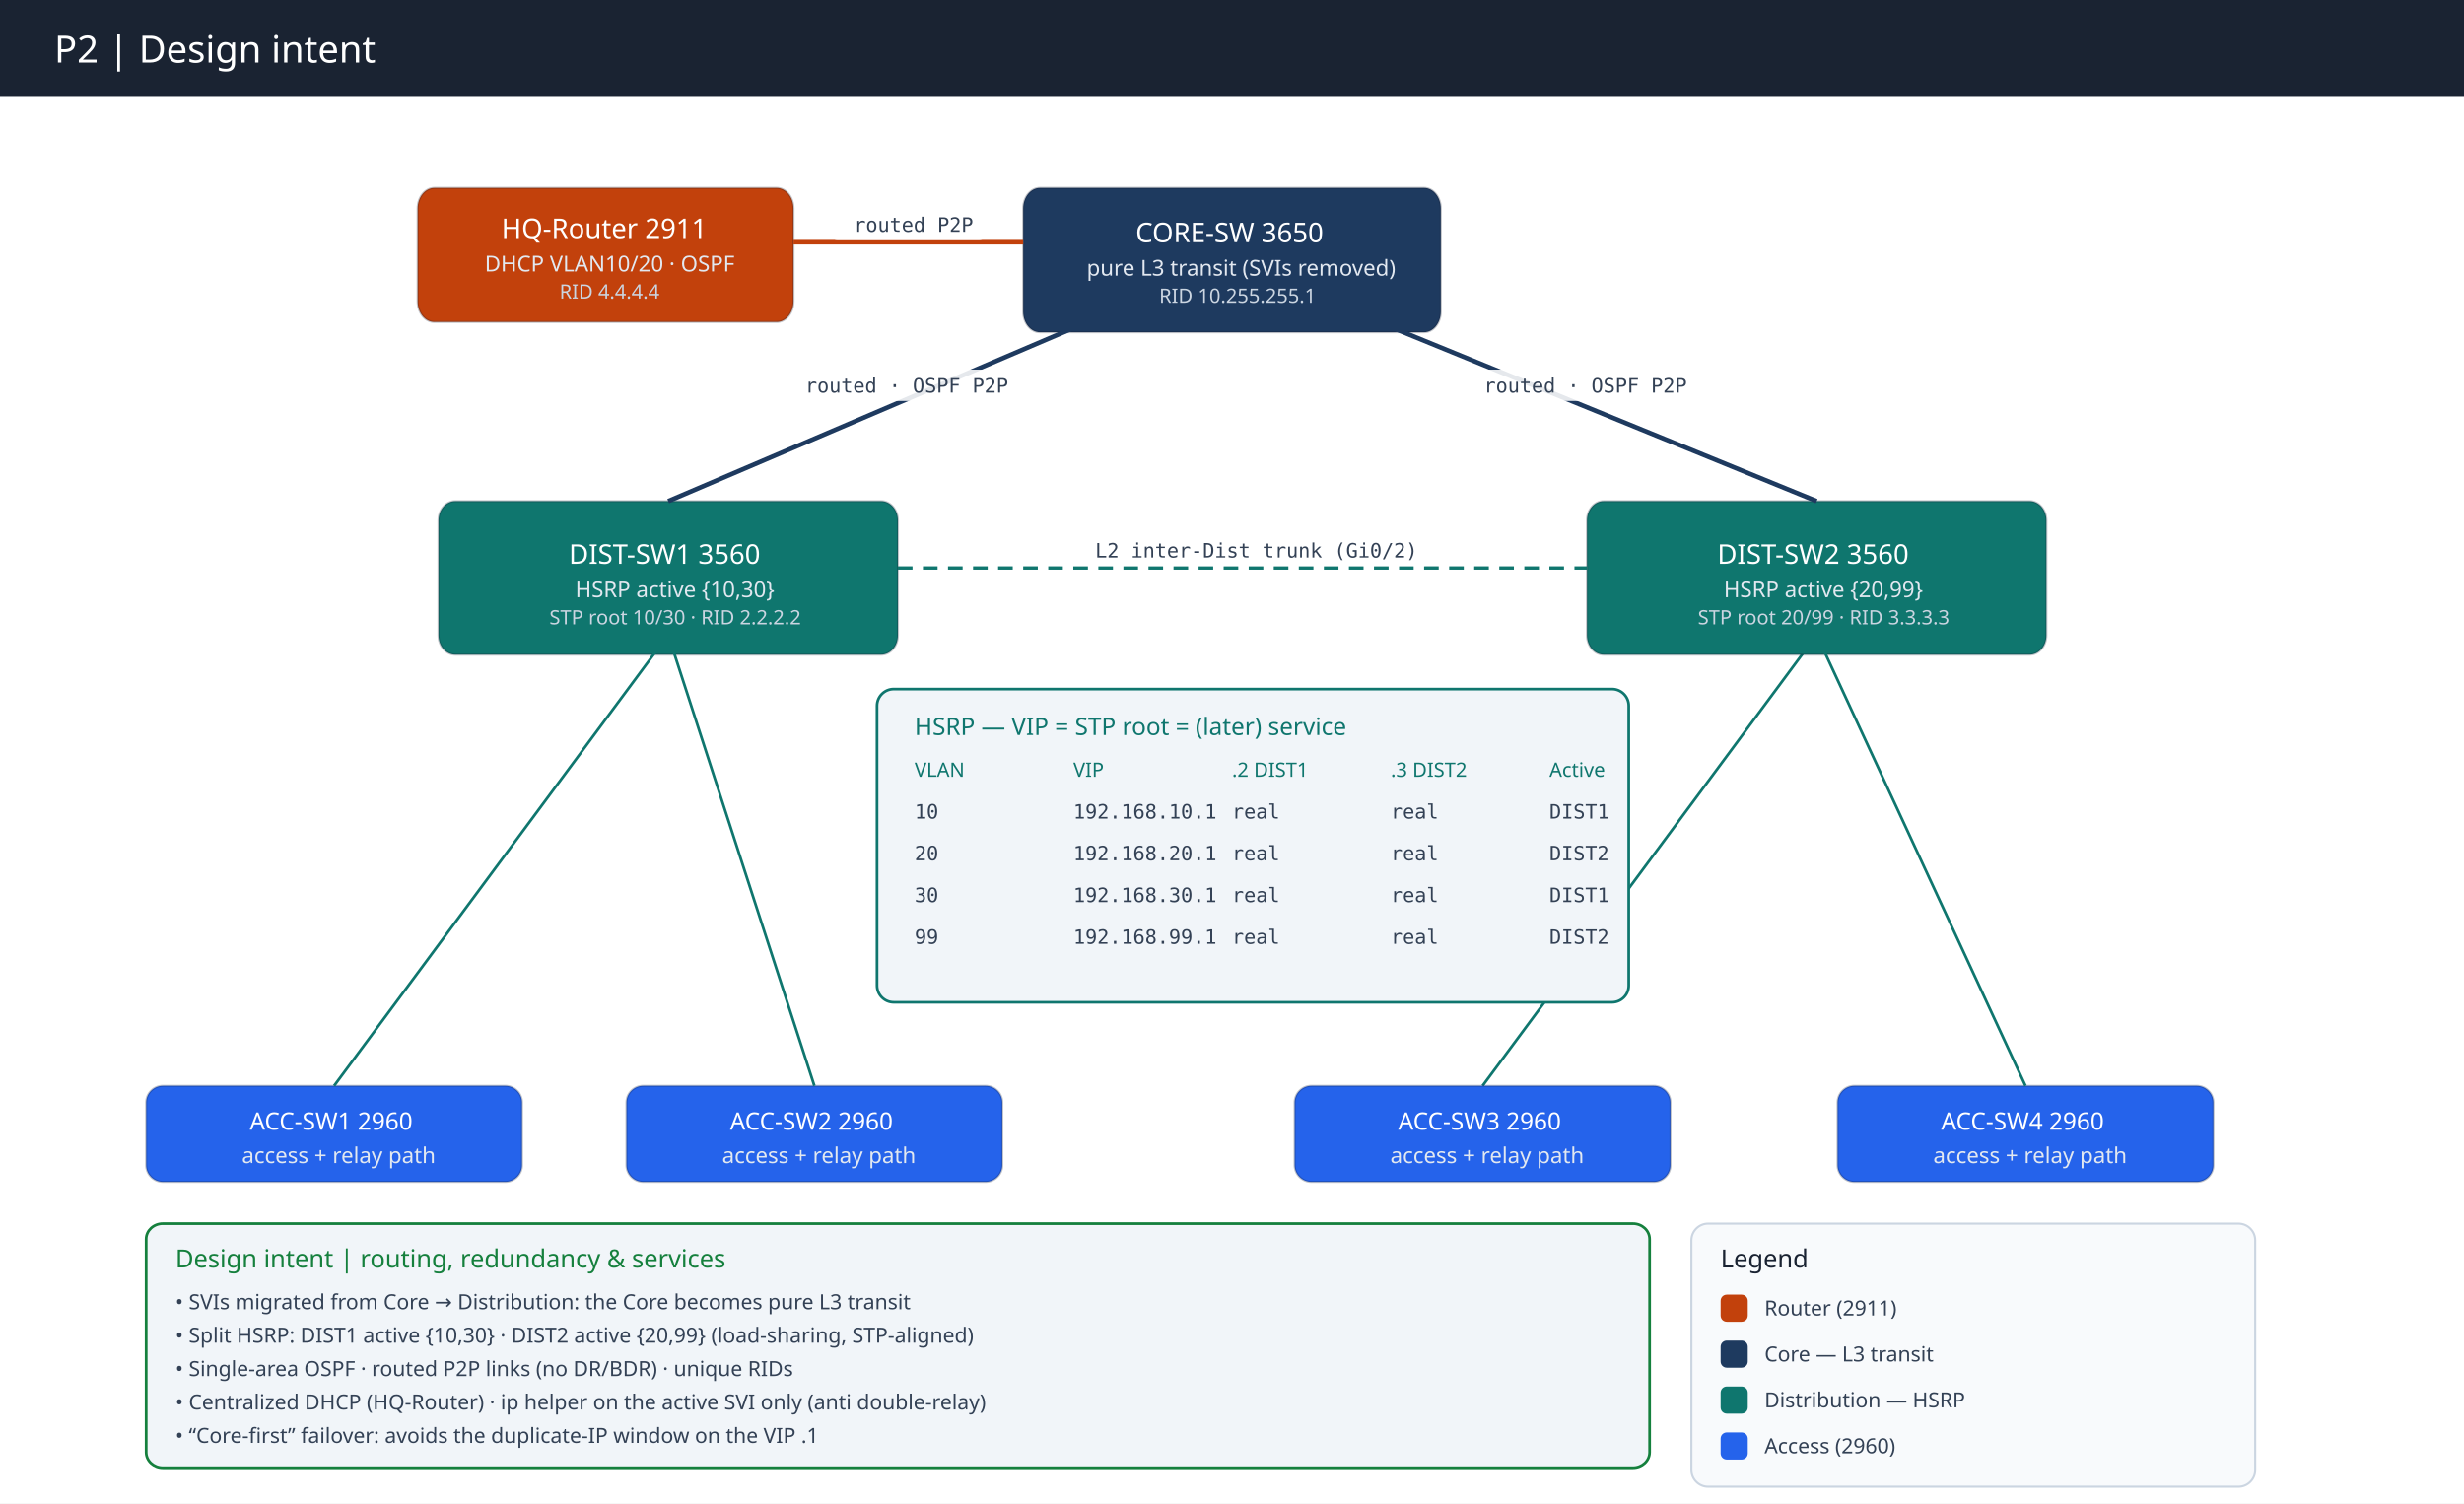
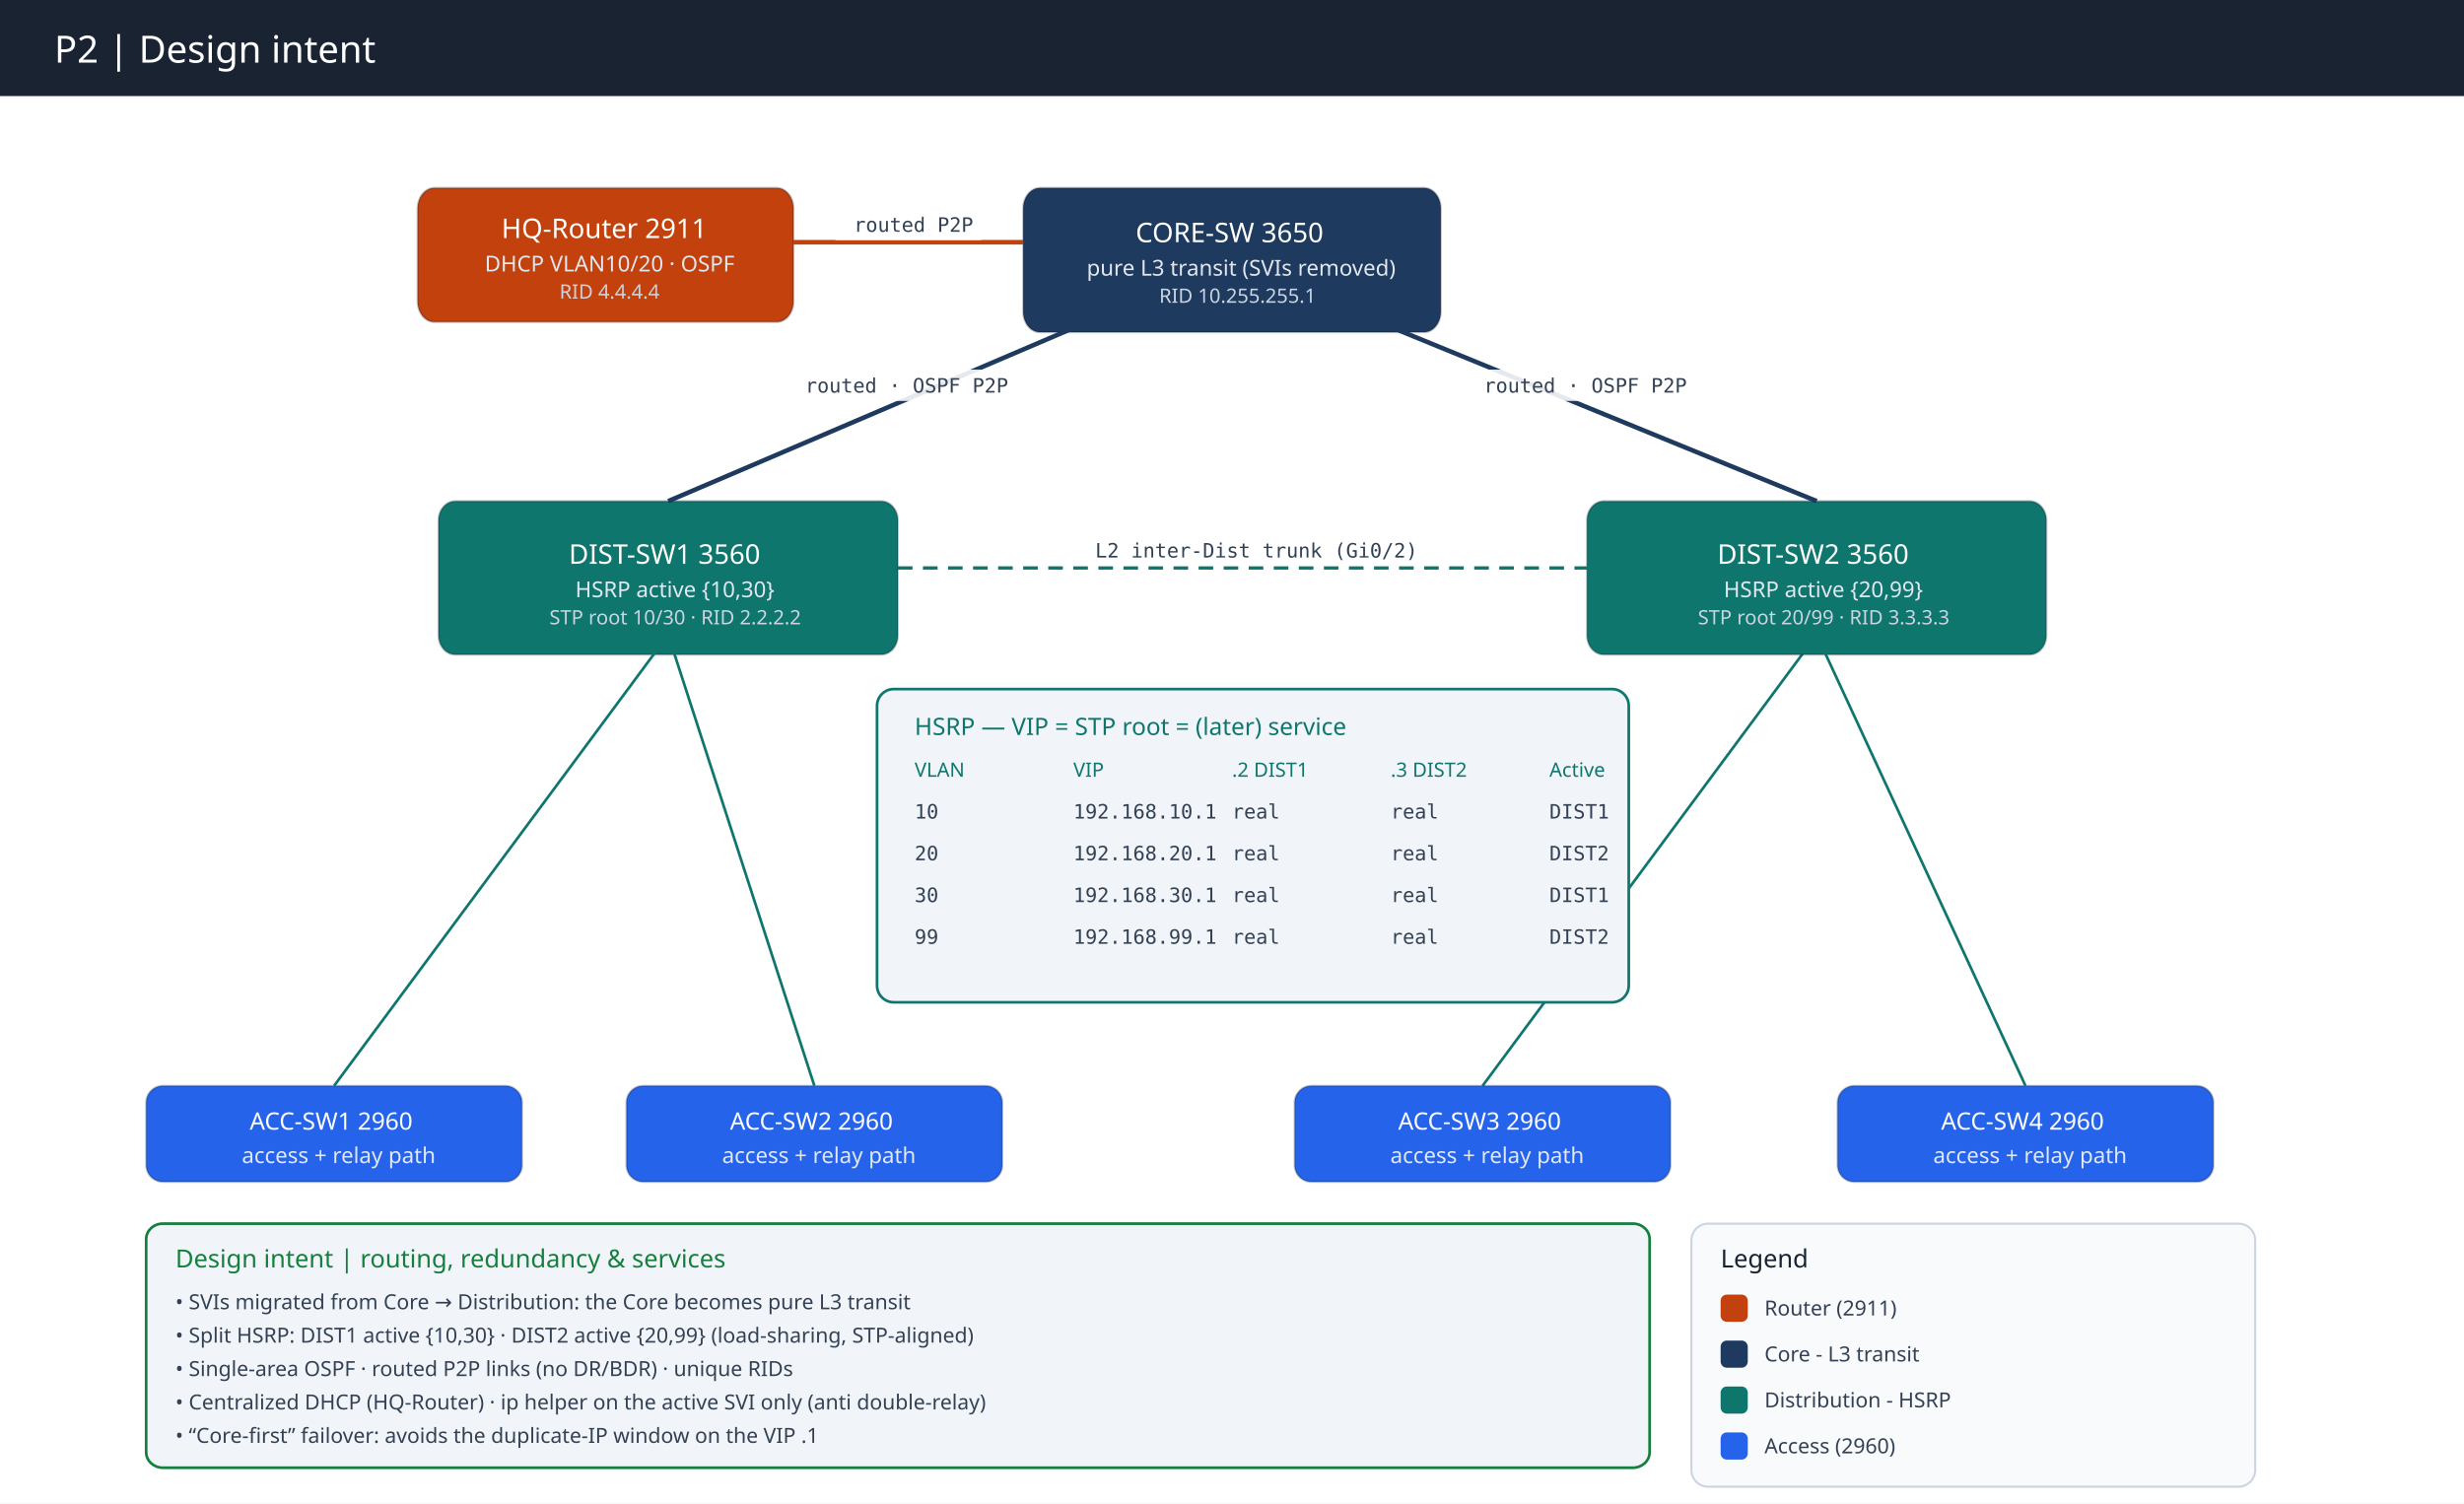
<svg xmlns="http://www.w3.org/2000/svg" version="1.1" id="Calque_1" x="0px" y="0px" viewBox="0 0 1180 720" style="enable-background:new 0 0 1180 720;" xml:space="preserve">
  <style type="text/css">
	.st0{fill:#FFFFFF;}
	.st1{fill:none;stroke:#0F766E;stroke-width:1.3;}
	.st2{fill:#1A2332;}
	.st3{font-family:'SegoeUI-Bold';}
	.st4{font-size:18px;}
	.st5{fill:#C2410C;stroke:#0F172A;stroke-opacity:0.25;}
	.st6{font-size:13px;}
	.st7{fill:#E2E8F0;}
	.st8{font-family:'SegoeUI';}
	.st9{font-size:10.5px;}
	.st10{fill:#CBD5E1;}
	.st11{font-size:9.5px;}
	.st12{fill:#1E3A5F;stroke:#0F172A;stroke-opacity:0.25;}
	.st13{fill:none;stroke:#C2410C;stroke-width:2.2;}
	.st14{fill:#FFFFFF;fill-opacity:0.88;}
	.st15{fill:#334155;}
	.st16{font-family:'Consolas';}
	.st17{fill:#0F766E;stroke:#0F172A;stroke-opacity:0.25;}
	.st18{fill:none;stroke:#1E3A5F;stroke-width:2.2;}
	.st19{fill:none;stroke:#0F766E;stroke-width:1.6;stroke-dasharray:7,5;}
	.st20{fill:#F1F5F9;stroke:#0F766E;stroke-width:1.3;}
	.st21{fill:#0F766E;}
	.st22{font-size:11.5px;}
	.st23{font-family:'Consolas-Bold';}
	.st24{fill:#2563EB;stroke:#0F172A;stroke-opacity:0.25;}
	.st25{fill:#F1F5F9;stroke:#15803D;stroke-width:1.3;}
	.st26{fill:#15803D;}
	.st27{font-size:12px;}
	.st28{font-size:10px;}
	.st29{fill:#F8FAFC;stroke:#CBD5E1;}
	.st30{fill:#C2410C;}
	.st31{fill:#1E3A5F;}
	.st32{fill:#2563EB;}
</style>
  <rect y="0" class="st0" width="1180" height="720" />
  <line class="st1" x1="710" y1="520" x2="870" y2="304" />
  <rect y="0" class="st2" width="1180" height="46" />
  <text transform="matrix(1 0 0 1 26 30)" class="st0 st3 st4">P2 | Design intent</text>
  <path class="st5" d="M208,90h164c4.4,0,8,4.4,8,9.9v44.4c0,5.5-3.6,9.9-8,9.9H208c-4.4,0-8-4.4-8-9.9V99.9C200,94.4,203.6,90,208,90  z" />
  <text transform="matrix(1 0 0 1 240.1201 114)" class="st0 st3 st6">HQ-Router 2911</text>
  <text transform="matrix(1 0 0 1 232.1321 130)" class="st7 st8 st9">DHCP VLAN10/20 · OSPF</text>
  <text transform="matrix(1 0 0 1 267.9315 143)" class="st10 st8 st11">RID 4.4.4.4</text>
  <path class="st12" d="M498,90h184c4.4,0,8,4.4,8,9.9v49.3c0,5.5-3.6,9.9-8,9.9H498c-4.4,0-8-4.4-8-9.9V99.9  C490,94.4,493.6,90,498,90z" />
  <text transform="matrix(1 0 0 1 543.8398 116)" class="st0 st3 st6">CORE-SW 3650</text>
  <text transform="matrix(1 0 0 1 520.4298 132)" class="st7 st8 st9">pure L3 transit (SVIs removed)</text>
  <text transform="matrix(1 0 0 1 555.1288 145)" class="st10 st8 st11">RID 10.255.255.1</text>
  <line class="st13" x1="380" y1="116" x2="490" y2="116" />
  <path class="st14" d="M401,100h68c1.7,0,3,1.3,3,3v9c0,1.7-1.3,3-3,3h-68c-1.7,0-3-1.3-3-3v-9C398,101.3,399.3,100,401,100z" />
  <text transform="matrix(1 0 0 1 408.8843 111)" class="st15 st16 st11">routed P2P</text>
  <path class="st17" d="M218,240h204c4.4,0,8,4.1,8,9.2v55.1c0,5.1-3.6,9.2-8,9.2H218c-4.4,0-8-4.1-8-9.2v-55.1  C210,244.1,213.6,240,218,240z" />
  <text transform="matrix(1 0 0 1 272.4053 270)" class="st0 st3 st6">DIST-SW1 3560</text>
  <text transform="matrix(1 0 0 1 275.4929 286)" class="st7 st8 st9">HSRP active {10,30}</text>
  <text transform="matrix(1 0 0 1 263.1044 299)" class="st10 st8 st11">STP root 10/30 · RID 2.2.2.2</text>
  <path class="st17" d="M768,240h204c4.4,0,8,4.1,8,9.2v55.1c0,5.1-3.6,9.2-8,9.2H768c-4.4,0-8-4.1-8-9.2v-55.1  C760,244.1,763.6,240,768,240z" />
  <text transform="matrix(1 0 0 1 822.4053 270)" class="st0 st3 st6">DIST-SW2 3560</text>
  <text transform="matrix(1 0 0 1 825.4929 286)" class="st7 st8 st9">HSRP active {20,99}</text>
  <text transform="matrix(1 0 0 1 813.1044 299)" class="st10 st8 st11">STP root 20/99 · RID 3.3.3.3</text>
  <line class="st18" x1="540" y1="146" x2="320" y2="240" />
  <path class="st14" d="M381,177h98c1.7,0,3,1.3,3,3v9c0,1.7-1.3,3-3,3h-98c-1.7,0-3-1.3-3-3v-9C378,178.3,379.3,177,381,177z" />
  <text transform="matrix(1 0 0 1 385.6033 188)" class="st15 st16 st11">routed · OSPF P2P</text>
  <line class="st18" x1="640" y1="146" x2="870" y2="240" />
  <path class="st14" d="M706,177h98c1.7,0,3,1.3,3,3v9c0,1.7-1.3,3-3,3h-98c-1.7,0-3-1.3-3-3v-9C703,178.3,704.3,177,706,177z" />
  <text transform="matrix(1 0 0 1 710.6033 188)" class="st15 st16 st11">routed · OSPF P2P</text>
  <line class="st19" x1="430" y1="272" x2="760" y2="272" />
  <path class="st14" d="M508,256h174c1.7,0,3,1.3,3,3v9c0,1.7-1.3,3-3,3H508c-1.7,0-3-1.3-3-3v-9C505,257.3,506.3,256,508,256z" />
  <text transform="matrix(1 0 0 1 524.4875 267)" class="st15 st16 st11">L2 inter-Dist trunk (Gi0/2)</text>
  <path class="st20" d="M428,330h344c4.4,0,8,3.6,8,8v134c0,4.4-3.6,8-8,8H428c-4.4,0-8-3.6-8-8V338C420,333.6,423.6,330,428,330z" />
  <text transform="matrix(1 0 0 1 438 352)" class="st21 st3 st22">HSRP — VIP = STP root = (later) service</text>
  <text transform="matrix(1 0 0 1 438 372)" class="st21 st23 st11">VLAN</text>
  <text transform="matrix(1 0 0 1 514 372)" class="st21 st23 st11">VIP</text>
  <text transform="matrix(1 0 0 1 590 372)" class="st21 st23 st11">.2 DIST1</text>
  <text transform="matrix(1 0 0 1 666 372)" class="st21 st23 st11">.3 DIST2</text>
  <text transform="matrix(1 0 0 1 742 372)" class="st21 st23 st11">Active</text>
  <text transform="matrix(1 0 0 1 438 392)" class="st15 st16 st11">10</text>
  <text transform="matrix(1 0 0 1 514 392)" class="st15 st16 st11">192.168.10.1</text>
  <text transform="matrix(1 0 0 1 590 392)" class="st15 st16 st11">real</text>
  <text transform="matrix(1 0 0 1 666 392)" class="st15 st16 st11">real</text>
  <text transform="matrix(1 0 0 1 742 392)" class="st15 st16 st11">DIST1</text>
  <text transform="matrix(1 0 0 1 438 412)" class="st15 st16 st11">20</text>
  <text transform="matrix(1 0 0 1 514 412)" class="st15 st16 st11">192.168.20.1</text>
  <text transform="matrix(1 0 0 1 590 412)" class="st15 st16 st11">real</text>
  <text transform="matrix(1 0 0 1 666 412)" class="st15 st16 st11">real</text>
  <text transform="matrix(1 0 0 1 742 412)" class="st15 st16 st11">DIST2</text>
  <text transform="matrix(1 0 0 1 438 432)" class="st15 st16 st11">30</text>
  <text transform="matrix(1 0 0 1 514 432)" class="st15 st16 st11">192.168.30.1</text>
  <text transform="matrix(1 0 0 1 590 432)" class="st15 st16 st11">real</text>
  <text transform="matrix(1 0 0 1 666 432)" class="st15 st16 st11">real</text>
  <text transform="matrix(1 0 0 1 742 432)" class="st15 st16 st11">DIST1</text>
  <text transform="matrix(1 0 0 1 438 452)" class="st15 st16 st11">99</text>
  <text transform="matrix(1 0 0 1 514 452)" class="st15 st16 st11">192.168.99.1</text>
  <text transform="matrix(1 0 0 1 590 452)" class="st15 st16 st11">real</text>
  <text transform="matrix(1 0 0 1 666 452)" class="st15 st16 st11">real</text>
  <text transform="matrix(1 0 0 1 742 452)" class="st15 st16 st11">DIST2</text>
  <path class="st24" d="M78,520h164c4.4,0,8,3.6,8,8v30c0,4.4-3.6,8-8,8H78c-4.4,0-8-3.6-8-8v-30C70,523.6,73.6,520,78,520z" />
  <text transform="matrix(1 0 0 1 119.59 541)" class="st0 st3 st22">ACC-SW1 2960</text>
  <text transform="matrix(1 0 0 1 115.8108 557)" class="st7 st8 st9">access + relay path</text>
  <line class="st1" x1="160" y1="520" x2="320" y2="304" />
  <path class="st24" d="M308,520h164c4.4,0,8,3.6,8,8v30c0,4.4-3.6,8-8,8H308c-4.4,0-8-3.6-8-8v-30C300,523.6,303.6,520,308,520z" />
  <text transform="matrix(1 0 0 1 349.59 541)" class="st0 st3 st22">ACC-SW2 2960</text>
  <text transform="matrix(1 0 0 1 345.8108 557)" class="st7 st8 st9">access + relay path</text>
  <line class="st1" x1="390" y1="520" x2="320" y2="304" />
  <path class="st24" d="M628,520h164c4.4,0,8,3.6,8,8v30c0,4.4-3.6,8-8,8H628c-4.4,0-8-3.6-8-8v-30C620,523.6,623.6,520,628,520z" />
  <text transform="matrix(1 0 0 1 669.59 541)" class="st0 st3 st22">ACC-SW3 2960</text>
  <text transform="matrix(1 0 0 1 665.8108 557)" class="st7 st8 st9">access + relay path</text>
  <path class="st24" d="M888,520h164c4.4,0,8,3.6,8,8v30c0,4.4-3.6,8-8,8H888c-4.4,0-8-3.6-8-8v-30C880,523.6,883.6,520,888,520z" />
  <text transform="matrix(1 0 0 1 929.59 541)" class="st0 st3 st22">ACC-SW4 2960</text>
  <text transform="matrix(1 0 0 1 925.8108 557)" class="st7 st8 st9">access + relay path</text>
  <line class="st1" x1="970" y1="520" x2="870" y2="304" />
  <path class="st25" d="M78,586h704c4.4,0,8,3.3,8,7.4v102.1c0,4.1-3.6,7.4-8,7.4H78c-4.4,0-8-3.3-8-7.4V593.4  C70,589.3,73.6,586,78,586z" />
  <text transform="matrix(1 0 0 1 84 607)" class="st26 st3 st27">Design intent | routing, redundancy &amp; services</text>
  <text transform="matrix(1 0 0 1 84 627)" class="st15 st8 st28">• SVIs migrated from Core → Distribution: the Core becomes pure L3 transit</text>
  <text transform="matrix(1 0 0 1 84 643)" class="st15 st8 st28">• Split HSRP: DIST1 active {10,30} · DIST2 active {20,99} (load-sharing, STP-aligned)</text>
  <text transform="matrix(1 0 0 1 84 659)" class="st15 st8 st28">• Single-area OSPF · routed P2P links (no DR/BDR) · unique RIDs</text>
  <text transform="matrix(1 0 0 1 84 675)" class="st15 st8 st28">• Centralized DHCP (HQ-Router) · ip helper on the active SVI only (anti double-relay)</text>
  <text transform="matrix(1 0 0 1 84 691)" class="st15 st8 st28">• “Core-first” failover: avoids the duplicate-IP window on the VIP .1</text>
  <path class="st29" d="M818,586h254c4.4,0,8,3.6,8,8v110c0,4.4-3.6,8-8,8H818c-4.4,0-8-3.6-8-8V594C810,589.6,813.6,586,818,586z" />
  <text transform="matrix(1 0 0 1 824 607)" class="st2 st3 st27">Legend</text>
  <path class="st30" d="M827,620h7c1.7,0,3,1.3,3,3v7c0,1.7-1.3,3-3,3h-7c-1.7,0-3-1.3-3-3v-7C824,621.3,825.3,620,827,620z" />
  <text transform="matrix(1 0 0 1 845 630)" class="st15 st8 st28">Router (2911)</text>
  <path class="st31" d="M827,642h7c1.7,0,3,1.3,3,3v7c0,1.7-1.3,3-3,3h-7c-1.7,0-3-1.3-3-3v-7C824,643.3,825.3,642,827,642z" />
-   <text transform="matrix(1 0 0 1 845 652)" class="st15 st8 st28">Core — L3 transit</text>
+   <text transform="matrix(1 0 0 1 845 652)" class="st15 st8 st28">Core - L3 transit</text>
  <path class="st21" d="M827,664h7c1.7,0,3,1.3,3,3v7c0,1.7-1.3,3-3,3h-7c-1.7,0-3-1.3-3-3v-7C824,665.3,825.3,664,827,664z" />
-   <text transform="matrix(1 0 0 1 845 674)" class="st15 st8 st28">Distribution — HSRP</text>
+   <text transform="matrix(1 0 0 1 845 674)" class="st15 st8 st28">Distribution - HSRP</text>
  <path class="st32" d="M827,686h7c1.7,0,3,1.3,3,3v7c0,1.7-1.3,3-3,3h-7c-1.7,0-3-1.3-3-3v-7C824,687.3,825.3,686,827,686z" />
  <text transform="matrix(1 0 0 1 845 696)" class="st15 st8 st28">Access (2960)</text>
</svg>
